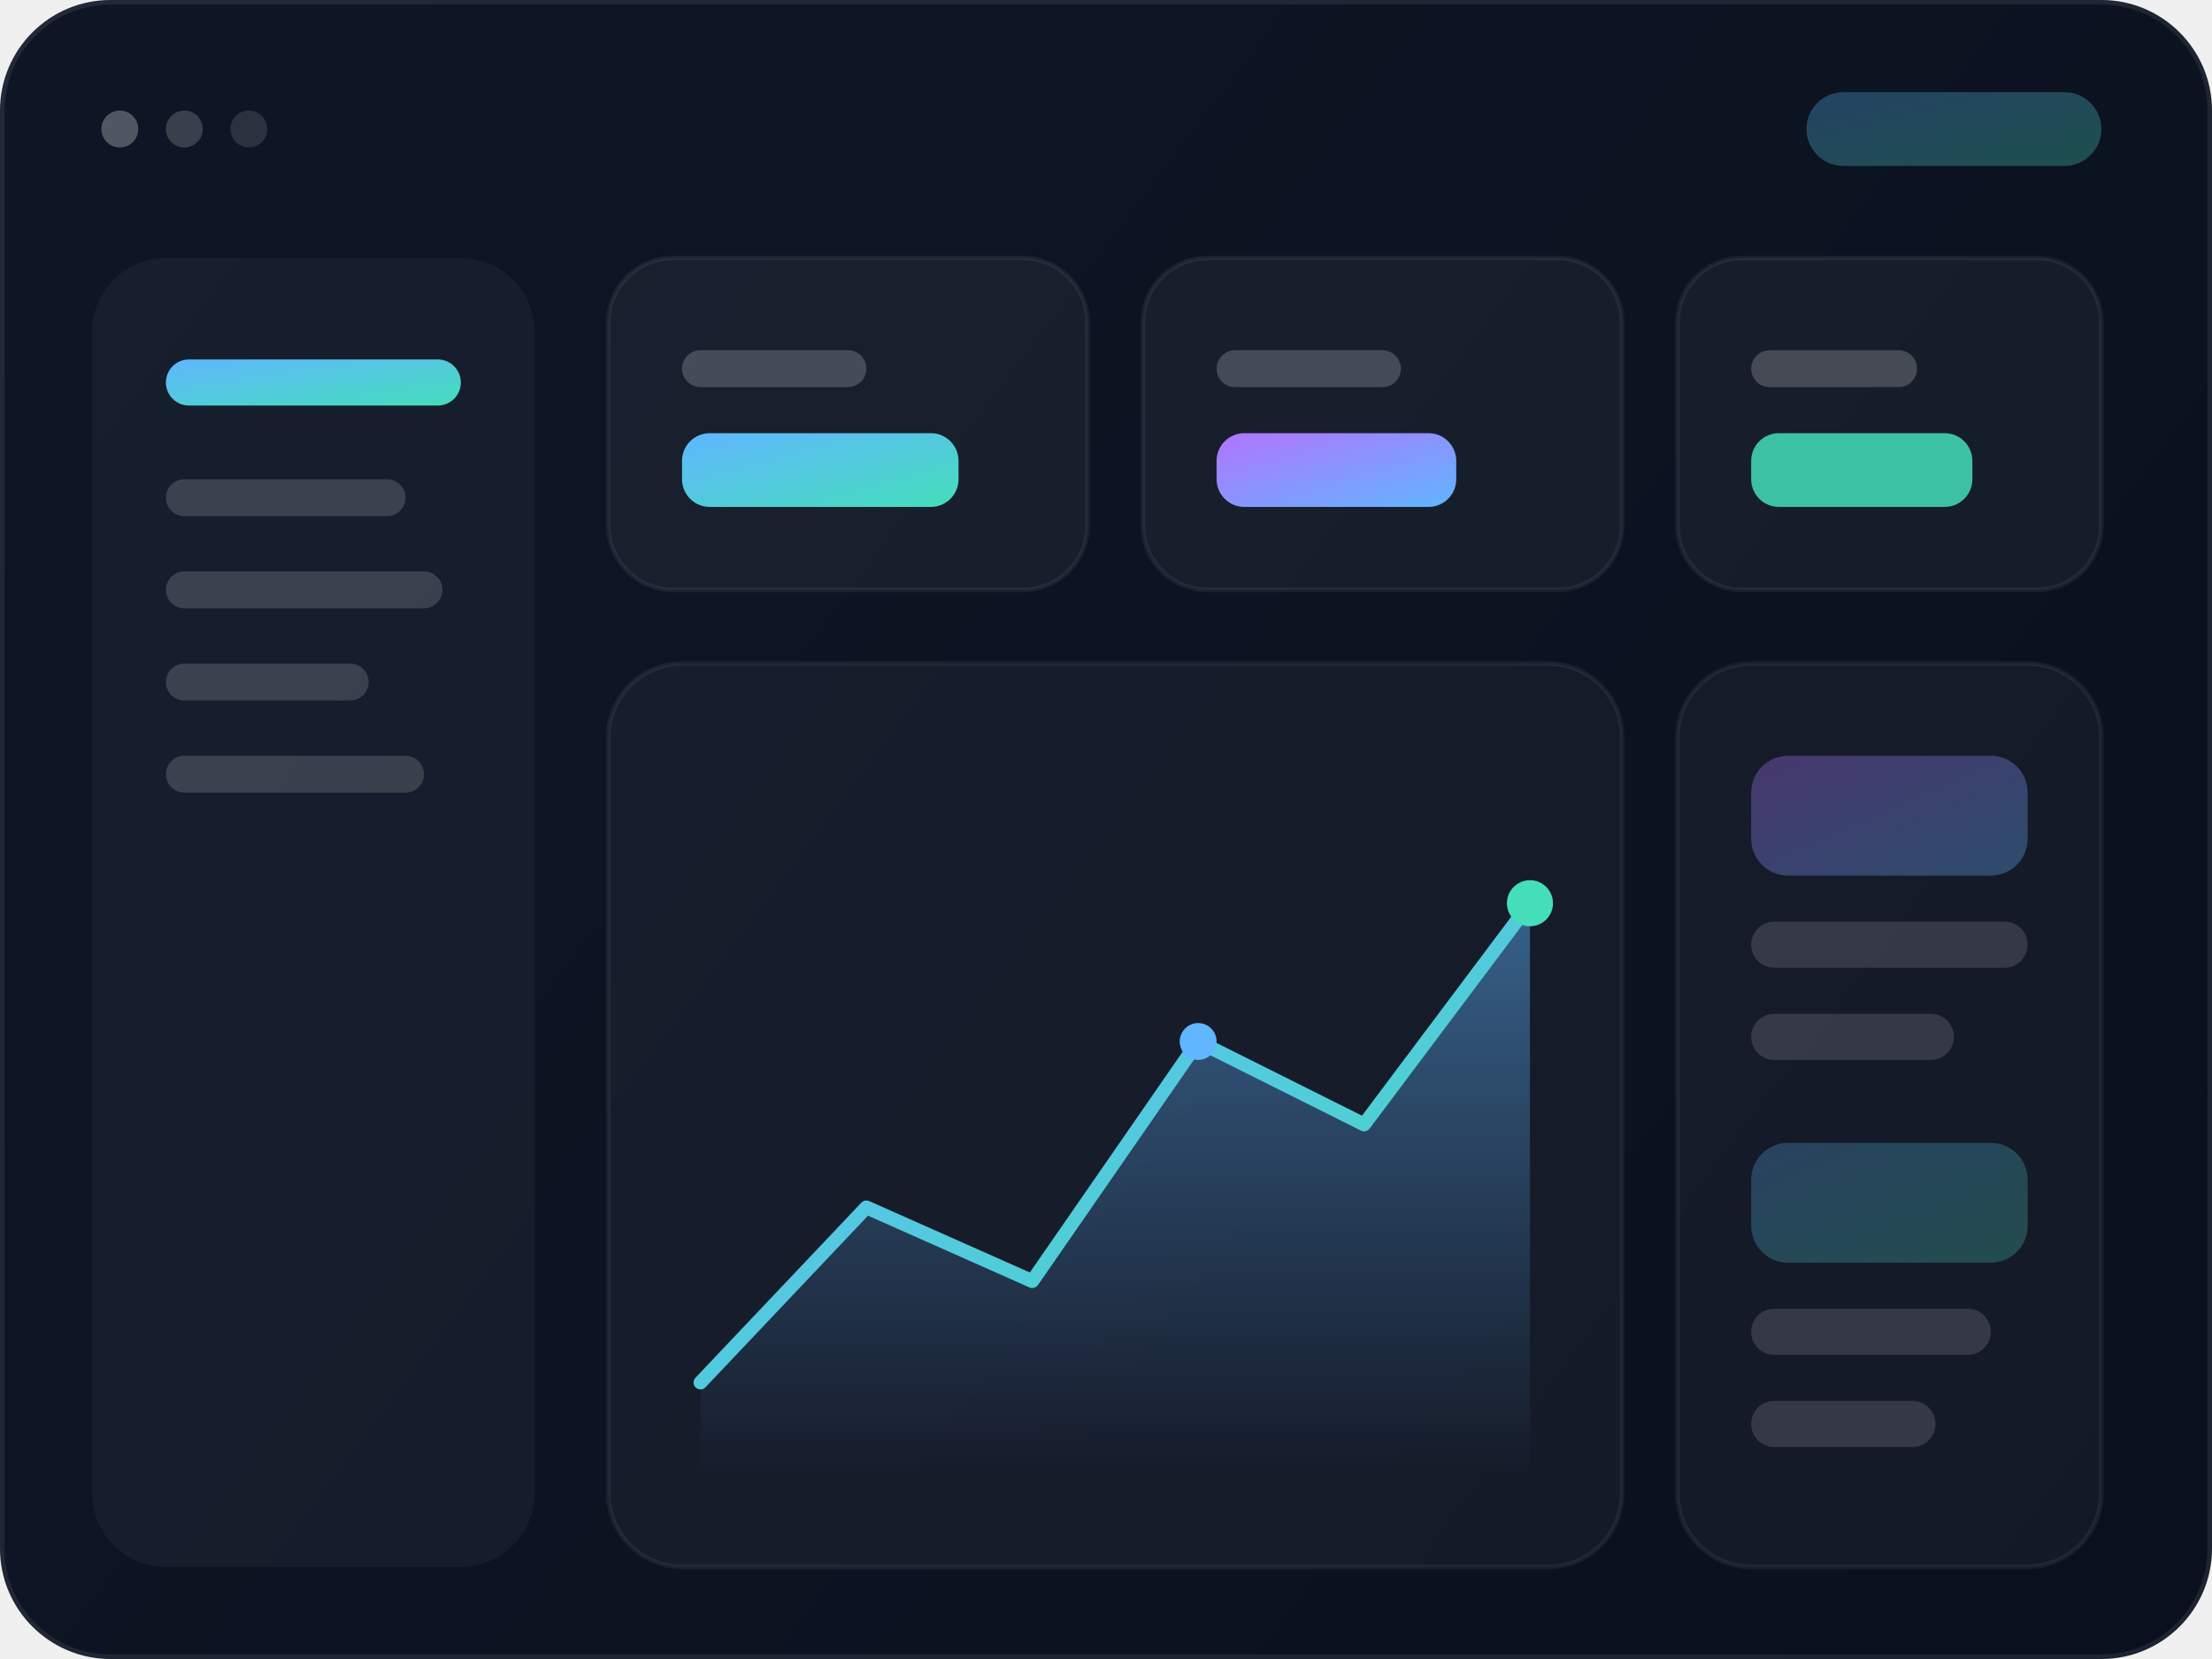
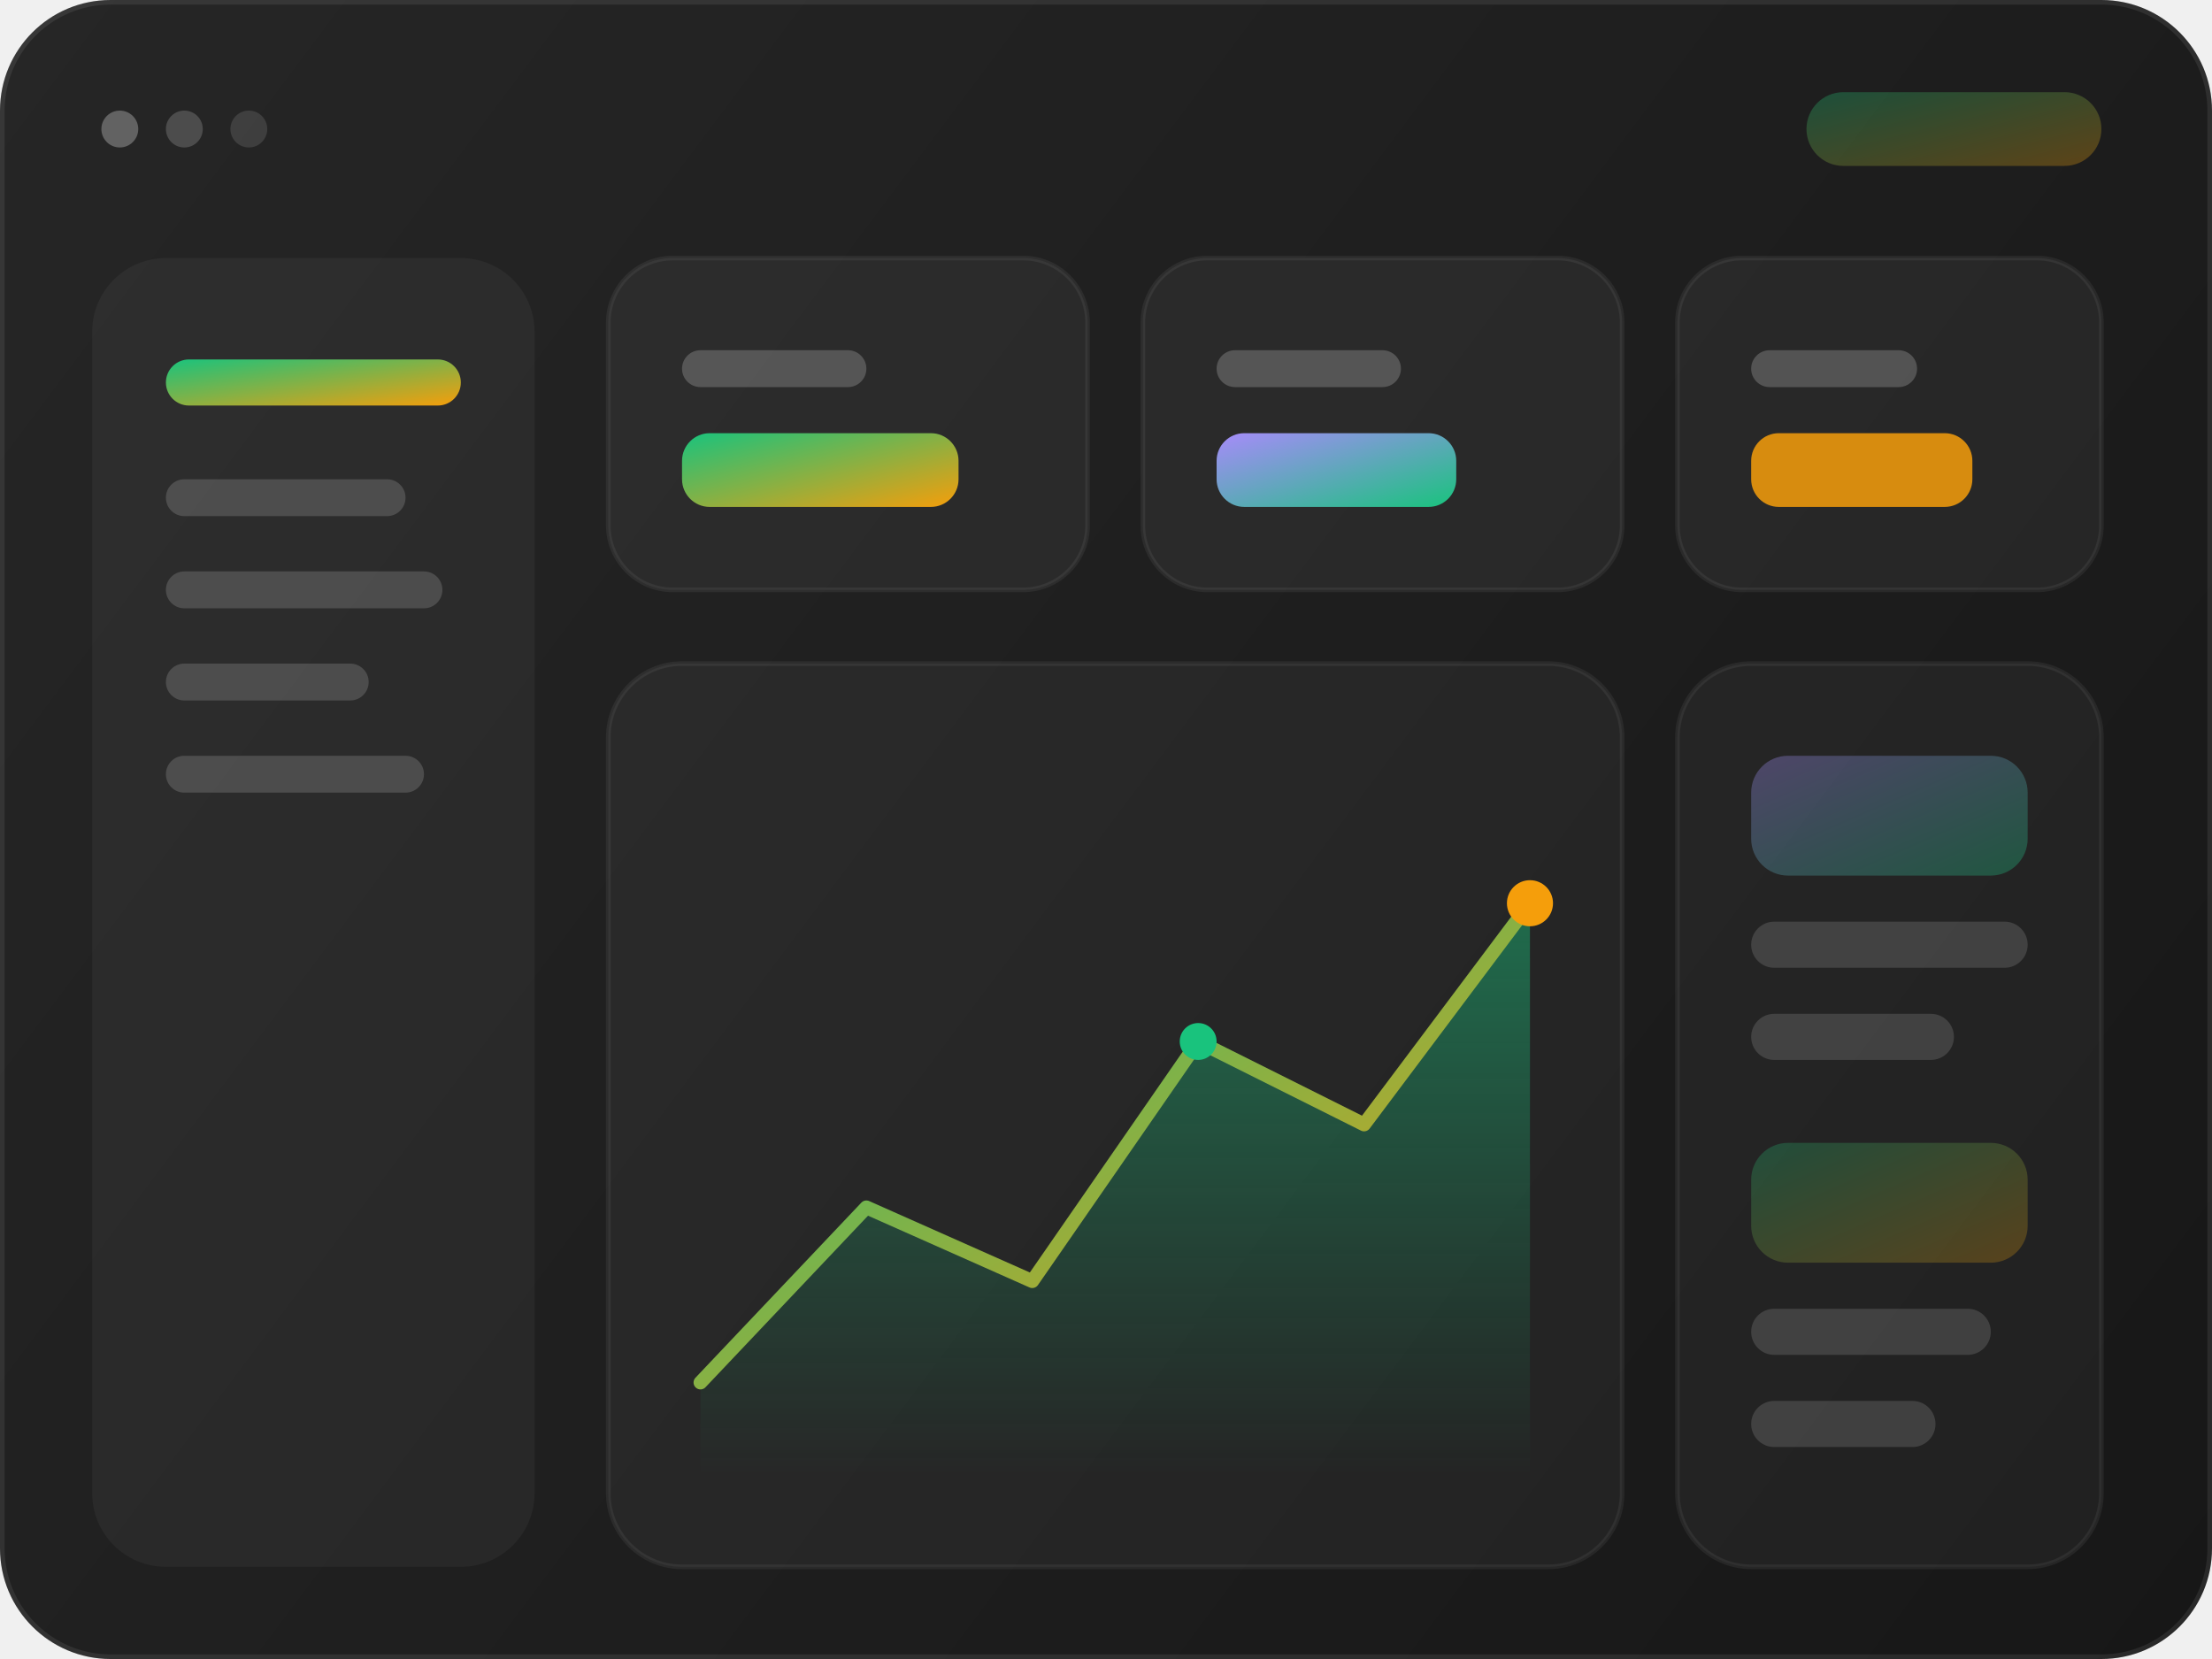
<svg xmlns="http://www.w3.org/2000/svg" viewBox="0 0 480 360" fill="none" role="img">
  <defs>
    <linearGradient id="dv-bg" x1="0" y1="0" x2="480" y2="360" gradientUnits="userSpaceOnUse">
-       <stop stop-color="#0e1626" />
-       <stop offset="1" stop-color="#0a101d" />
+       <stop stop-color="#262626" />
+       <stop offset="1" stop-color="#171717" />
    </linearGradient>
    <linearGradient id="dv-primary" x1="0" y1="0" x2="1" y2="1">
-       <stop stop-color="#60b6ff" />
-       <stop offset="1" stop-color="#44debb" />
+       <stop stop-color="#19c37d" />
+       <stop offset="1" stop-color="#f59e0b" />
    </linearGradient>
    <linearGradient id="dv-accent" x1="0" y1="0" x2="1" y2="1">
-       <stop stop-color="#b274ff" />
-       <stop offset="1" stop-color="#60b6ff" />
+       <stop stop-color="#a78bfa" />
+       <stop offset="1" stop-color="#19c37d" />
    </linearGradient>
    <linearGradient id="dv-area" x1="0" y1="0" x2="0" y2="1">
-       <stop stop-color="#60b6ff" stop-opacity="0.45" />
-       <stop offset="1" stop-color="#60b6ff" stop-opacity="0" />
+       <stop stop-color="#19c37d" stop-opacity="0.45" />
+       <stop offset="1" stop-color="#19c37d" stop-opacity="0" />
    </linearGradient>
  </defs>
  <rect width="480" height="360" rx="24" fill="url(#dv-bg)" />
  <rect x="0.5" y="0.5" width="479" height="359" rx="23.5" stroke="#ffffff" stroke-opacity="0.08" />
  <circle cx="26" cy="28" r="4" fill="#ffffff" fill-opacity="0.28" />
  <circle cx="40" cy="28" r="4" fill="#ffffff" fill-opacity="0.18" />
  <circle cx="54" cy="28" r="4" fill="#ffffff" fill-opacity="0.12" />
  <rect x="392" y="20" width="64" height="16" rx="8" fill="url(#dv-primary)" fill-opacity="0.3" />
  <rect x="20" y="56" width="96" height="284" rx="16" fill="#ffffff" fill-opacity="0.04" />
  <rect x="36" y="78" width="64" height="10" rx="5" fill="url(#dv-primary)" />
  <rect x="36" y="104" width="52" height="8" rx="4" fill="#ffffff" fill-opacity="0.16" />
  <rect x="36" y="124" width="60" height="8" rx="4" fill="#ffffff" fill-opacity="0.16" />
  <rect x="36" y="144" width="44" height="8" rx="4" fill="#ffffff" fill-opacity="0.16" />
  <rect x="36" y="164" width="56" height="8" rx="4" fill="#ffffff" fill-opacity="0.16" />
  <rect x="132" y="56" width="104" height="72" rx="14" fill="#ffffff" fill-opacity="0.05" stroke="#ffffff" stroke-opacity="0.06" />
  <rect x="148" y="76" width="40" height="8" rx="4" fill="#ffffff" fill-opacity="0.2" />
  <rect x="148" y="94" width="60" height="16" rx="6" fill="url(#dv-primary)" />
  <rect x="248" y="56" width="104" height="72" rx="14" fill="#ffffff" fill-opacity="0.05" stroke="#ffffff" stroke-opacity="0.06" />
  <rect x="264" y="76" width="40" height="8" rx="4" fill="#ffffff" fill-opacity="0.2" />
  <rect x="264" y="94" width="52" height="16" rx="6" fill="url(#dv-accent)" />
  <rect x="364" y="56" width="92" height="72" rx="14" fill="#ffffff" fill-opacity="0.05" stroke="#ffffff" stroke-opacity="0.06" />
  <rect x="380" y="76" width="36" height="8" rx="4" fill="#ffffff" fill-opacity="0.2" />
-   <rect x="380" y="94" width="48" height="16" rx="6" fill="#44debb" fill-opacity="0.85" />
+   <rect x="380" y="94" width="48" height="16" rx="6" fill="#f59e0b" fill-opacity="0.85" />
  <rect x="132" y="144" width="220" height="196" rx="16" fill="#ffffff" fill-opacity="0.04" stroke="#ffffff" stroke-opacity="0.06" />
  <path d="M152 300 L152 300 L188 262 L224 278 L260 226 L296 244 L332 196 L332 320 L152 320 Z" fill="url(#dv-area)" />
  <path d="M152 300 L188 262 L224 278 L260 226 L296 244 L332 196" stroke="url(#dv-primary)" stroke-width="3" stroke-linecap="round" stroke-linejoin="round" />
-   <circle cx="332" cy="196" r="5" fill="#44debb" />
-   <circle cx="260" cy="226" r="4" fill="#60b6ff" />
+   <circle cx="332" cy="196" r="5" fill="#f59e0b" />
+   <circle cx="260" cy="226" r="4" fill="#19c37d" />
  <rect x="364" y="144" width="92" height="196" rx="16" fill="#ffffff" fill-opacity="0.04" stroke="#ffffff" stroke-opacity="0.06" />
  <rect x="380" y="164" width="60" height="26" rx="8" fill="url(#dv-accent)" fill-opacity="0.32" />
  <rect x="380" y="200" width="60" height="10" rx="5" fill="#ffffff" fill-opacity="0.14" />
  <rect x="380" y="220" width="44" height="10" rx="5" fill="#ffffff" fill-opacity="0.14" />
  <rect x="380" y="248" width="60" height="26" rx="8" fill="url(#dv-primary)" fill-opacity="0.26" />
  <rect x="380" y="284" width="52" height="10" rx="5" fill="#ffffff" fill-opacity="0.14" />
  <rect x="380" y="304" width="40" height="10" rx="5" fill="#ffffff" fill-opacity="0.14" />
</svg>
